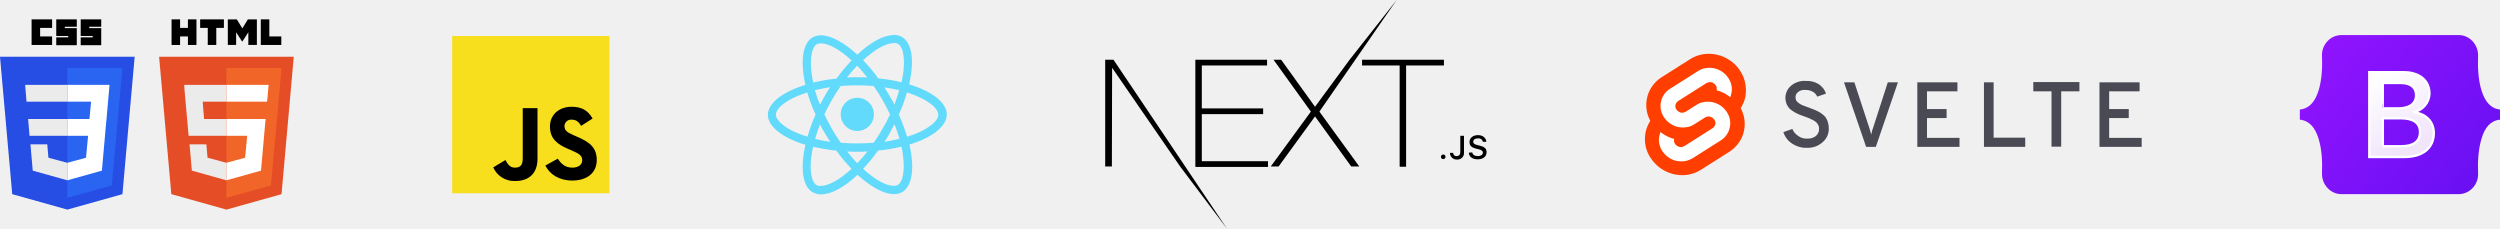
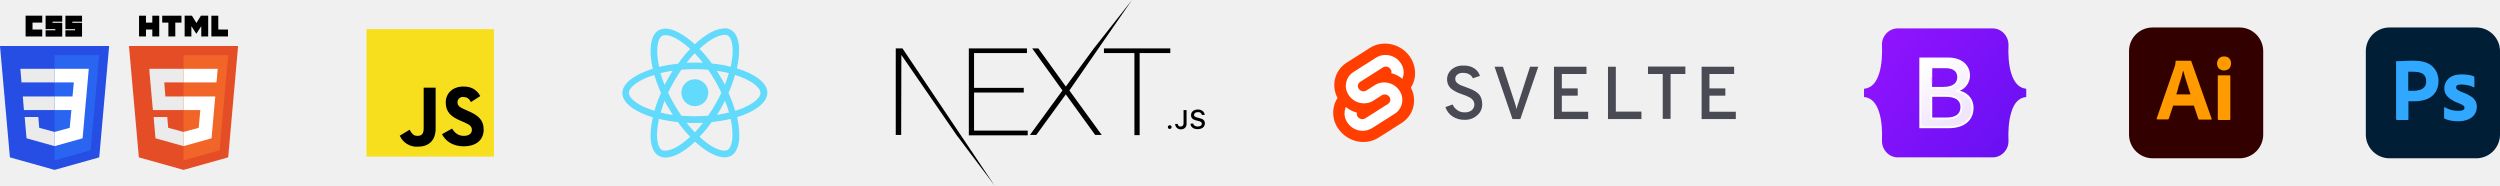
- <svg xmlns="http://www.w3.org/2000/svg" version="1.1" id="Layer_1" x="0px" y="0px" viewBox="0 0 1084.2 99.3" style="enable-background:new 0 0 1084.2 99.3;" xml:space="preserve">
+ <svg xmlns="http://www.w3.org/2000/svg" version="1.1" id="Layer_1" x="0px" y="0px" viewBox="0 0 1337.7 99.3" style="enable-background:new 0 0 1337.7 99.3;" xml:space="preserve">
  <style type="text/css">
	.st0{fill:#4A4A55;}
	.st1{fill:#FF3E00;}
	.st2{fill:#FFFFFF;}
	.st3{fill:#264DE4;}
	.st4{fill:#2965F1;}
	.st5{fill:#EBEBEB;}
	.st6{fill:#E44D26;}
	.st7{fill:#F16529;}
	.st8{fill:#F7DF1E;}
	.st9{display:none;}
	.st10{display:inline;fill:url(#SVGID_1_);}
	.st11{display:inline;fill:url(#SVGID_2_);}
	.st12{fill:#61DAFB;}
	.st13{fill:url(#SVGID_3_);}
	.st14{fill:url(#SVGID_4_);stroke:#FFFFFF;}
+ 	.st15{fill:#330000;}
+ 	.st16{fill:#FF9A00;}
+ 	.st17{fill:#001E36;}
+ 	.st18{fill:#31A8FF;}
</style>
  <g>
    <g>
-       <path class="st0" d="M783.6,64.1c-2.3,0.1-4.5-0.6-6.4-1.8c-1.8-1.2-3.1-2.9-3.8-5l3.9-1.4c0.5,1.3,1.4,2.3,2.6,3.1    c1.1,0.8,2.5,1.2,3.9,1.1c1.3,0.1,2.6-0.3,3.7-1.1c0.9-0.8,1.5-2,1.4-3.2c0-0.6-0.1-1.1-0.4-1.6c-0.2-0.4-0.5-0.9-0.9-1.2    c-0.4-0.4-0.9-0.7-1.5-1c-0.7-0.3-1.2-0.6-1.7-0.8c-0.4-0.2-1.1-0.4-1.9-0.7c-1.1-0.4-1.9-0.7-2.4-0.9c-0.7-0.3-1.4-0.7-2.1-1.1    c-0.7-0.4-1.4-0.9-2-1.5c-0.5-0.6-0.9-1.2-1.2-1.9c-1.1-2.8-0.4-5.9,1.9-7.9c1.8-1.5,4.2-2.3,6.5-2.1c2-0.1,4,0.4,5.7,1.5    c1.4,1,2.5,2.4,3,4l-3.8,1.3c-0.4-0.9-1-1.6-1.9-2.1c-1-0.6-2.1-0.8-3.3-0.8c-1.1-0.1-2.2,0.2-3.1,0.9c-0.8,0.6-1.2,1.5-1.1,2.5    c0,0.7,0.3,1.4,0.9,1.9c0.5,0.5,1.2,0.9,1.8,1.2c0.6,0.3,1.6,0.6,2.9,1.1c0.8,0.3,1.4,0.5,1.8,0.7c0.4,0.1,1,0.4,1.7,0.7    c0.6,0.3,1.2,0.6,1.7,0.9c0.5,0.4,1,0.7,1.4,1.1c0.5,0.4,0.9,0.9,1.2,1.5c0.3,0.6,0.6,1.2,0.7,1.8c0.2,0.7,0.3,1.5,0.3,2.3    c0.1,2.4-0.9,4.6-2.7,6.1C788.5,63.4,786.1,64.2,783.6,64.1z M809.3,63.7l-9.6-28h4.5l6.4,19.5c0.4,1.1,0.6,2.1,0.9,3.2    c0.2-1.1,0.5-2.2,0.9-3.2l6.3-19.5h4.4l-9.6,28L809.3,63.7z M831.5,63.7v-28h17.4v3.9h-13.2v7.7h8.5v3.9h-8.5v8.6h14.1v3.9    L831.5,63.7z M860.4,63.7v-28h4.2v24h13.7v4L860.4,63.7z M893.9,39.6v24h-4.2v-24h-7.9v-4h20v4L893.9,39.6z M910.5,63.7v-28h17.4    v3.9h-13.2v7.7h8.5v3.9h-8.5v8.6h14.1v3.9L910.5,63.7z" />
+       <path class="st0" d="M783.6,64.1c-2.3,0.1-4.5-0.6-6.4-1.8c-1.8-1.2-3.1-2.9-3.8-5l3.9-1.4c0.5,1.3,1.4,2.3,2.6,3.1    c1.1,0.8,2.5,1.2,3.9,1.1c1.3,0.1,2.6-0.3,3.7-1.1c0.9-0.8,1.5-2,1.4-3.2c0-0.6-0.1-1.1-0.4-1.6c-0.2-0.4-0.5-0.9-0.9-1.2    c-0.4-0.4-0.9-0.7-1.5-1c-0.7-0.3-1.2-0.6-1.7-0.8c-0.4-0.2-1.1-0.4-1.9-0.7c-1.1-0.4-1.9-0.7-2.4-0.9c-0.7-0.3-1.4-0.7-2.1-1.1    c-0.7-0.4-1.4-0.9-2-1.5c-0.5-0.6-0.9-1.2-1.2-1.9c-1.1-2.8-0.4-5.9,1.9-7.9c1.8-1.5,4.2-2.3,6.5-2.1c2-0.1,4,0.4,5.7,1.5    c1.4,1,2.5,2.4,3,4l-3.8,1.3c-0.4-0.9-1-1.6-1.9-2.1c-1-0.6-2.1-0.8-3.3-0.8c-1.1-0.1-2.2,0.2-3.1,0.9c-0.8,0.6-1.2,1.5-1.1,2.5    c0,0.7,0.3,1.4,0.9,1.9c0.5,0.5,1.2,0.9,1.8,1.2s1.6,0.6,2.9,1.1c0.8,0.3,1.4,0.5,1.8,0.7c0.4,0.1,1,0.4,1.7,0.7    c0.6,0.3,1.2,0.6,1.7,0.9c0.5,0.4,1,0.7,1.4,1.1c0.5,0.4,0.9,0.9,1.2,1.5s0.6,1.2,0.7,1.8c0.2,0.7,0.3,1.5,0.3,2.3    c0.1,2.4-0.9,4.6-2.7,6.1C788.5,63.4,786.1,64.2,783.6,64.1z M809.3,63.7l-9.6-28h4.5l6.4,19.5c0.4,1.1,0.6,2.1,0.9,3.2    c0.2-1.1,0.5-2.2,0.9-3.2l6.3-19.5h4.4l-9.6,28H809.3z M831.5,63.7v-28h17.4v3.9h-13.2v7.7h8.5v3.9h-8.5v8.6h14.1v3.9L831.5,63.7z     M860.4,63.7v-28h4.2v24h13.7v4H860.4z M893.9,39.6v24h-4.2v-24h-7.9v-4h20v4H893.9z M910.5,63.7v-28h17.4v3.9h-13.2v7.7h8.5v3.9    h-8.5v8.6h14.1v3.9L910.5,63.7z" />
      <g>
        <path class="st1" d="M754.4,30.3c-4.9-7-14.5-9.1-21.5-4.6l-12.3,7.8c-3.3,2.1-5.7,5.5-6.4,9.4c-0.6,3.2-0.1,6.6,1.5,9.5     c-1,1.6-1.8,3.4-2.1,5.3c-0.7,4,0.2,8.1,2.6,11.3c4.9,7,14.5,9.1,21.5,4.6l12.3-7.8c3.3-2.1,5.7-5.5,6.4-9.4     c0.6-3.2,0.1-6.6-1.5-9.5c1-1.6,1.8-3.4,2.1-5.3C757.6,37.6,756.7,33.6,754.4,30.3" />
-         <path class="st2" d="M731.6,69.7c-4,1-8.1-0.5-10.5-3.9c-1.4-2-2-4.4-1.5-6.8c0.1-0.4,0.2-0.8,0.3-1.1l0.2-0.7l0.6,0.5     c1.5,1.1,3.1,1.9,4.8,2.4l0.5,0.1l0,0.5c-0.1,0.6,0.1,1.3,0.5,1.8c0.7,1,2,1.5,3.1,1.2c0.3-0.1,0.5-0.2,0.8-0.3l12.3-7.8     c0.6-0.4,1-1,1.2-1.7c0.1-0.7,0-1.5-0.5-2.1c-0.7-1-2-1.5-3.1-1.2c-0.3,0.1-0.5,0.2-0.8,0.3l-4.7,3c-0.8,0.5-1.6,0.9-2.5,1.1     c-4,1-8.1-0.5-10.5-3.9c-1.4-2-2-4.4-1.5-6.8c0.4-2.3,1.8-4.4,3.8-5.7l12.3-7.8c0.8-0.5,1.6-0.9,2.5-1.1c4-1,8.1,0.5,10.5,3.9     c1.4,2,2,4.4,1.5,6.8c-0.1,0.4-0.2,0.8-0.3,1.1l-0.2,0.7l-0.6-0.5c-1.5-1.1-3.1-1.9-4.8-2.4l-0.5-0.1l0-0.5     c0.1-0.6-0.1-1.3-0.5-1.8c-0.7-1-2-1.5-3.1-1.2c-0.3,0.1-0.5,0.2-0.8,0.3l-12.3,7.8c-0.6,0.4-1,1-1.2,1.7c-0.1,0.7,0,1.5,0.5,2.1     c0.7,1,2,1.5,3.1,1.2c0.3-0.1,0.5-0.2,0.8-0.3l4.7-3c0.8-0.5,1.6-0.9,2.5-1.1c4-1,8.1,0.5,10.5,3.9c1.4,2,2,4.4,1.5,6.8     c-0.4,2.3-1.8,4.4-3.8,5.7l-12.3,7.8C733.4,69,732.5,69.4,731.6,69.7" />
+         <path class="st2" d="M731.6,69.7c-4,1-8.1-0.5-10.5-3.9c-1.4-2-2-4.4-1.5-6.8c0.1-0.4,0.2-0.8,0.3-1.1l0.2-0.7l0.6,0.5     c1.5,1.1,3.1,1.9,4.8,2.4l0.5,0.1v0.5c-0.1,0.6,0.1,1.3,0.5,1.8c0.7,1,2,1.5,3.1,1.2c0.3-0.1,0.5-0.2,0.8-0.3l12.3-7.8     c0.6-0.4,1-1,1.2-1.7c0.1-0.7,0-1.5-0.5-2.1c-0.7-1-2-1.5-3.1-1.2c-0.3,0.1-0.5,0.2-0.8,0.3l-4.7,3c-0.8,0.5-1.6,0.9-2.5,1.1     c-4,1-8.1-0.5-10.5-3.9c-1.4-2-2-4.4-1.5-6.8c0.4-2.3,1.8-4.4,3.8-5.7l12.3-7.8c0.8-0.5,1.6-0.9,2.5-1.1c4-1,8.1,0.5,10.5,3.9     c1.4,2,2,4.4,1.5,6.8c-0.1,0.4-0.2,0.8-0.3,1.1l-0.2,0.7l-0.6-0.5c-1.5-1.1-3.1-1.9-4.8-2.4l-0.5-0.1v-0.5     c0.1-0.6-0.1-1.3-0.5-1.8c-0.7-1-2-1.5-3.1-1.2c-0.3,0.1-0.5,0.2-0.8,0.3l-12.3,7.8c-0.6,0.4-1,1-1.2,1.7c-0.1,0.7,0,1.5,0.5,2.1     c0.7,1,2,1.5,3.1,1.2c0.3-0.1,0.5-0.2,0.8-0.3l4.7-3c0.8-0.5,1.6-0.9,2.5-1.1c4-1,8.1,0.5,10.5,3.9c1.4,2,2,4.4,1.5,6.8     c-0.4,2.3-1.8,4.4-3.8,5.7l-12.3,7.8C733.4,69,732.5,69.4,731.6,69.7" />
      </g>
    </g>
    <g>
      <g>
        <polygon class="st3" points="29.2,90.9 5.3,84.2 0,24.6 58.4,24.6 53.1,84.2    " />
        <polygon class="st4" points="48.5,80.4 53.1,29.5 29.2,29.5 29.2,85.8    " />
        <polygon class="st5" points="12.2,51.6 12.8,58.9 29.2,58.9 29.2,51.6    " />
        <polygon class="st5" points="10.9,36.8 11.5,44.1 29.2,44.1 29.2,36.8 29.2,36.8    " />
        <polygon class="st5" points="29.2,70.6 29.2,70.6 21,68.4 20.5,62.6 16.5,62.6 13.2,62.6 14.2,74 29.2,78.2 29.2,78.2    " />
-         <path d="M13.7,8.4h8.9v3.7h-5.2v3.7h5.2v3.7h-8.9V8.4z" />
-         <path d="M24.4,8.4h8.9v3.2h-5.2v0.6h5.2v7.4h-8.9v-3.4h5.2v-0.6h-5.2V8.4z" />
+         <path d="M13.7,8.4h8.9v3.7h-5.2v3.7h5.2v3.7h-8.9C13.7,19.5,13.7,8.4,13.7,8.4z" />
+         <path d="M24.4,8.4h8.9v3.2h-5.2v0.6h5.2v7.4h-8.9v-3.4h5.2v-0.6h-5.2C24.4,15.6,24.4,8.4,24.4,8.4z" />
        <path d="M35,8.4h8.9v3.2h-5.2v0.6h5.2v7.4H35v-3.4h5.2v-0.6H35V8.4z" />
        <polygon class="st2" points="46.2,51.6 47.5,36.8 29.2,36.8 29.2,44.1 39.5,44.1 38.8,51.6 29.2,51.6 29.2,58.9 38.2,58.9      37.3,68.4 29.2,70.6 29.2,78.2 44.2,74 44.3,72.8 46,53.6    " />
      </g>
      <g>
        <polygon class="st6" points="127.4,24.6 122.1,84.2 98.2,90.9 74.3,84.2 69,24.6    " />
        <polygon class="st7" points="98.2,85.8 117.5,80.4 122.1,29.5 98.2,29.5    " />
        <polygon class="st5" points="87.9,44.1 98.2,44.1 98.2,36.8 98.2,36.8 79.9,36.8 80,38.8 81.8,58.9 98.2,58.9 98.2,51.6      88.5,51.6    " />
        <polygon class="st5" points="89.5,62.6 85.5,62.6 82.2,62.6 83.2,74 98.2,78.2 98.2,78.2 98.2,70.6 98.2,70.6 90,68.4    " />
-         <path d="M74.4,8.4h3.7v3.7h3.4V8.4h3.7v11.1h-3.7v-3.7h-3.4v3.7h-3.7L74.4,8.4L74.4,8.4z" />
-         <path d="M90.1,12.1h-3.3V8.4h10.3v3.7h-3.3v7.4h-3.7L90.1,12.1L90.1,12.1z" />
-         <path d="M98.8,8.4h3.9l2.4,3.9l2.4-3.9h3.9v11.1h-3.7V14l-2.6,4H105l-2.6-4v5.5h-3.6C98.8,19.5,98.8,8.4,98.8,8.4z" />
+         <path d="M74.4,8.4h3.7v3.7h3.4V8.4h3.7v11.1h-3.7v-3.7h-3.4v3.7h-3.7V8.4L74.4,8.4z" />
+         <path d="M90.1,12.1h-3.3V8.4h10.3v3.7h-3.3v7.4h-3.7V12.1L90.1,12.1z" />
+         <path d="M98.8,8.4h3.9l2.4,3.9l2.4-3.9h3.9v11.1h-3.7V14l-2.6,4H105l-2.6-4v5.5h-3.6V8.4z" />
        <path d="M113.1,8.4h3.7v7.4h5.2v3.7h-8.9L113.1,8.4z" />
        <polygon class="st2" points="98.2,58.9 107.2,58.9 106.3,68.4 98.2,70.6 98.2,78.2 113.2,74 113.3,72.8 115,53.6 115.2,51.6      113.2,51.6 98.2,51.6    " />
        <polygon class="st2" points="98.2,44.1 98.2,44.1 115.8,44.1 115.8,44.1 115.8,44.1 116,42.5 116.3,38.8 116.5,36.8 98.2,36.8      98.2,41.3    " />
      </g>
    </g>
    <g>
      <rect x="196.1" y="15.6" class="st8" width="68.2" height="68.2" />
      <path d="M241.9,68.8c1.4,2.2,3.2,3.9,6.3,3.9c2.7,0,4.3-1.3,4.3-3.2c0-2.2-1.7-3-4.7-4.3l-1.6-0.7c-4.6-2-7.7-4.4-7.7-9.7    c0-4.8,3.7-8.5,9.4-8.5c4.1,0,7,1.4,9.1,5.1l-5,3.2c-1.1-2-2.3-2.7-4.1-2.7c-1.5-0.2-2.9,1-3.1,2.5c0,0.1,0,0.2,0,0.3    c0,1.9,1.2,2.7,3.9,3.9l1.6,0.7c5.4,2.3,8.5,4.7,8.5,10.1c0,5.8-4.5,8.9-10.6,8.9c-5.9,0-9.8-2.8-11.7-6.5L241.9,68.8z     M219.2,69.4c1,1.8,1.9,3.3,4.1,3.3c2.1,0,3.4-0.8,3.4-4V46.9h6.4v21.9c0,6.6-3.9,9.7-9.6,9.7c-4.1,0.2-7.9-2.1-9.6-5.9    L219.2,69.4z" />
    </g>
    <g>
      <g>
-         <path d="M518.3,25.9h31.2v2.5h-28.3v18.6h26.6v2.5h-26.6v20.4h28.7v2.5h-31.5V25.9z M552.3,25.9h3.3l14.7,20.4l15-20.4L605.7,0     l-33.5,48.4l17.3,23.8H586l-15.7-21.7l-15.8,21.7h-3.4l17.4-23.8L552.3,25.9z M590.7,28.4v-2.5h35.5v2.5h-16.4v43.9H607V28.4     H590.7z" />
+         <path d="M518.3,25.9h31.2v2.5h-28.3V47h26.6v2.5h-26.6v20.4h28.7v2.5h-31.5V25.9H518.3z M552.3,25.9h3.3l14.7,20.4l15-20.4     L605.7,0l-33.5,48.4l17.3,23.8H586l-15.7-21.7l-15.8,21.7h-3.4l17.4-23.8L552.3,25.9z M590.7,28.4v-2.5h35.5v2.5h-16.4v43.9H607     V28.4H590.7z" />
        <polygon points="479.3,25.9 482.9,25.9 532.2,99.3 511.8,72.2 482.3,29.4 482.2,72.2 479.3,72.2    " />
      </g>
-       <path d="M625.9,69c0.6,0,1-0.5,1-1c0-0.6-0.5-1-1-1c-0.6,0-1,0.5-1,1c0,0,0,0,0,0C624.9,68.6,625.3,69,625.9,69    C625.9,69,625.9,69,625.9,69z M628.8,66.3c0,1.5,1.2,2.8,2.7,2.9c0.1,0,0.2,0,0.3,0c1.6,0.1,3-1,3.1-2.6c0-0.2,0-0.4,0-0.6v-7.1    h-1.6V66c0,1.1-0.6,1.7-1.6,1.7c-0.8,0.1-1.4-0.5-1.5-1.3c0,0,0-0.1,0-0.1L628.8,66.3z M637,66.2c0.1,1.8,1.6,2.9,3.8,2.9    c2.4,0,3.9-1.2,3.9-3.1c0-1.5-0.8-2.3-2.9-2.8l-1.1-0.3c-1.3-0.3-1.8-0.7-1.8-1.4c0-0.9,0.8-1.5,2.1-1.5c1-0.1,1.9,0.5,2.1,1.5    h1.5c-0.1-1.7-1.6-2.9-3.6-2.9c-2.2,0-3.7,1.2-3.7,3c0,1.5,0.8,2.3,2.6,2.8l1.3,0.3c1.3,0.3,1.9,0.8,1.9,1.5    c0,0.9-0.9,1.5-2.2,1.5c-1.3,0-2.3-0.6-2.4-1.6L637,66.2z" />
+       <path d="M625.9,69c0.6,0,1-0.5,1-1c0-0.6-0.5-1-1-1c-0.6,0-1,0.5-1,1l0,0C624.9,68.6,625.3,69,625.9,69L625.9,69z M628.8,66.3    c0,1.5,1.2,2.8,2.7,2.9c0.1,0,0.2,0,0.3,0c1.6,0.1,3-1,3.1-2.6c0-0.2,0-0.4,0-0.6v-7.1h-1.6V66c0,1.1-0.6,1.7-1.6,1.7    c-0.8,0.1-1.4-0.5-1.5-1.3v-0.1L628.8,66.3z M637,66.2c0.1,1.8,1.6,2.9,3.8,2.9c2.4,0,3.9-1.2,3.9-3.1c0-1.5-0.8-2.3-2.9-2.8    l-1.1-0.3c-1.3-0.3-1.8-0.7-1.8-1.4c0-0.9,0.8-1.5,2.1-1.5c1-0.1,1.9,0.5,2.1,1.5h1.5c-0.1-1.7-1.6-2.9-3.6-2.9    c-2.2,0-3.7,1.2-3.7,3c0,1.5,0.8,2.3,2.6,2.8l1.3,0.3c1.3,0.3,1.9,0.8,1.9,1.5c0,0.9-0.9,1.5-2.2,1.5s-2.3-0.6-2.4-1.6L637,66.2z" />
    </g>
    <g class="st9">
-       <linearGradient id="SVGID_1_" gradientUnits="userSpaceOnUse" x1="997.438" y1="52.263" x2="1046.395" y2="52.263" gradientTransform="matrix(1 0 0 -1 0 102)">
+       <linearGradient id="SVGID_1_" gradientUnits="userSpaceOnUse" x1="997.4" y1="1947.75" x2="1046.4" y2="1947.75" gradientTransform="matrix(1 0 0 1 0 -1898)">
        <stop offset="0" style="stop-color:#FF593D" />
        <stop offset="1" style="stop-color:#FF7751" />
      </linearGradient>
-       <path class="st10" d="M1021.9,25.1h-24.5v49.3h24.5c12.2,0,24.5-11,24.5-24.6S1034.2,25.1,1021.9,25.1z M1021.9,60.9    c-6.2,0-11.2-5-11.2-11.2s5-11.2,11.2-11.2c6.2,0,11.2,5,11.2,11.2C1033.1,55.9,1028.1,60.9,1021.9,60.9L1021.9,60.9z" />
-       <linearGradient id="SVGID_2_" gradientUnits="userSpaceOnUse" x1="1058.273" y1="52.362" x2="1160" y2="52.362" gradientTransform="matrix(1 0 0 -1 0 102)">
+       <path class="st10" d="M1021.9,25.1h-24.5v49.3h24.5c12.2,0,24.5-11,24.5-24.6S1034.2,25.1,1021.9,25.1z M1021.9,60.9    c-6.2,0-11.2-5-11.2-11.2s5-11.2,11.2-11.2c6.2,0,11.2,5,11.2,11.2S1028.1,60.9,1021.9,60.9L1021.9,60.9z" />
+       <linearGradient id="SVGID_2_" gradientUnits="userSpaceOnUse" x1="1058.2" y1="1947.65" x2="1160" y2="1947.65" gradientTransform="matrix(1 0 0 1 0 -1898)">
        <stop offset="0" style="stop-color:#FF593D" />
        <stop offset="1" style="stop-color:#FF7751" />
      </linearGradient>
-       <path class="st11" d="M1071.5,25.1c7.4,0,11.1,4.5,11.1,10.6v5.5c0,6.1-3.8,10.6-11.1,10.6h-11.7V25.1H1071.5z M1076.1,35.7    c0-3.4-1.8-5.2-5.8-5.2h-4v16h4c4,0,5.8-1.8,5.8-5.2V35.7z M1103,46.9h-9.7l-1.5,5h-6.6l9.5-26.7h6.7l9.5,26.7h-6.6L1103,46.9z     M1094.9,41.6h6.5l-3.2-10.6L1094.9,41.6z M1131.8,25.1v5.5h-7.2v21.2h-6.6V30.6h-7.2v-5.5L1131.8,25.1z M1147.7,52.4    c-8.1,0-12.3-5.2-12.3-12.2v-3.4c0-7,4.2-12.2,12.3-12.2s12.3,5.2,12.3,12.2v3.4C1160,47.2,1155.8,52.4,1147.7,52.4z M1147.7,30    c-3.8,0-5.7,2.6-5.7,6.4v4.1c0,3.8,1.9,6.4,5.7,6.4s5.7-2.6,5.7-6.4v-4.1C1153.4,32.6,1151.6,30,1147.7,30L1147.7,30z     M1065.7,71.4c1.6,0.1,3.1-1.1,3.2-2.7c0-0.1,0-0.2,0-0.3h3.7c0,3.4-2.6,6.3-6.9,6.3c-5,0-7.5-3.2-7.5-7.4v-2.1    c0-4.2,2.4-7.4,7.5-7.4c4.3,0,6.8,2.9,6.9,6.3h-3.7c0-1.7-1.3-3-3-3l0,0c-0.1,0-0.2,0-0.3,0c-2.4,0-3.4,1.6-3.4,3.9v2.5    C1062.3,69.8,1063.3,71.4,1065.7,71.4z M1088.7,58.1h3.7v16.3h-3.8v-8.6l-2.6,5h-3.2l-2.5-5v8.6h-3.8V58.1h3.7l4.3,8.9    L1088.7,58.1z M1102.9,74.7c-3.9,0-6.5-1.9-6.5-5.1v-0.4h3.8v0.3c0,1.4,0.9,2.2,2.7,2.2c1.7,0,2.7-0.7,2.7-1.9    c0.1-0.7-0.4-1.3-1.1-1.4l-4.1-1c-2.5-0.6-3.8-1.7-3.8-4.4c0-3.2,2.3-5.1,6.2-5.1c3.7,0,6,2,6,5v0.4h-3.7v-0.3c0-1.1-0.6-2-2.3-2    c-1.4,0-2.3,0.5-2.3,1.7c-0.1,0.6,0.4,1.2,1,1.3l4.3,1.2c2.6,0.7,3.7,2.1,3.7,4.4C1109.6,72.6,1106.7,74.7,1102.9,74.7z" />
+       <path class="st11" d="M1071.5,25.1c7.4,0,11.1,4.5,11.1,10.6v5.5c0,6.1-3.8,10.6-11.1,10.6h-11.7V25.1H1071.5z M1076.1,35.7    c0-3.4-1.8-5.2-5.8-5.2h-4v16h4c4,0,5.8-1.8,5.8-5.2V35.7z M1103,46.9h-9.7l-1.5,5h-6.6l9.5-26.7h6.7l9.5,26.7h-6.6L1103,46.9z     M1094.9,41.6h6.5l-3.2-10.6L1094.9,41.6z M1131.8,25.1v5.5h-7.2v21.2h-6.6V30.6h-7.2v-5.5H1131.8z M1147.7,52.4    c-8.1,0-12.3-5.2-12.3-12.2v-3.4c0-7,4.2-12.2,12.3-12.2s12.3,5.2,12.3,12.2v3.4C1160,47.2,1155.8,52.4,1147.7,52.4z M1147.7,30    c-3.8,0-5.7,2.6-5.7,6.4v4.1c0,3.8,1.9,6.4,5.7,6.4s5.7-2.6,5.7-6.4v-4.1C1153.4,32.6,1151.6,30,1147.7,30L1147.7,30z     M1065.7,71.4c1.6,0.1,3.1-1.1,3.2-2.7c0-0.1,0-0.2,0-0.3h3.7c0,3.4-2.6,6.3-6.9,6.3c-5,0-7.5-3.2-7.5-7.4v-2.1    c0-4.2,2.4-7.4,7.5-7.4c4.3,0,6.8,2.9,6.9,6.3h-3.7c0-1.7-1.3-3-3-3l0,0c-0.1,0-0.2,0-0.3,0c-2.4,0-3.4,1.6-3.4,3.9v2.5    C1062.3,69.8,1063.3,71.4,1065.7,71.4z M1088.7,58.1h3.7v16.3h-3.8v-8.6l-2.6,5h-3.2l-2.5-5v8.6h-3.8V58.1h3.7l4.3,8.9    L1088.7,58.1z M1102.9,74.7c-3.9,0-6.5-1.9-6.5-5.1v-0.4h3.8v0.3c0,1.4,0.9,2.2,2.7,2.2c1.7,0,2.7-0.7,2.7-1.9    c0.1-0.7-0.4-1.3-1.1-1.4l-4.1-1c-2.5-0.6-3.8-1.7-3.8-4.4c0-3.2,2.3-5.1,6.2-5.1c3.7,0,6,2,6,5v0.4h-3.7V63c0-1.1-0.6-2-2.3-2    c-1.4,0-2.3,0.5-2.3,1.7c-0.1,0.6,0.4,1.2,1,1.3l4.3,1.2c2.6,0.7,3.7,2.1,3.7,4.4C1109.6,72.6,1106.7,74.7,1102.9,74.7z" />
    </g>
    <g>
-       <path class="st12" d="M410.6,49.6c0-5.1-6.4-10-16.3-13c2.3-10.1,1.3-18.1-3.2-20.6c-1.1-0.6-2.3-0.9-3.5-0.9v3.5    c0.6,0,1.2,0.1,1.8,0.4c2.2,1.2,3.1,5.9,2.4,12c-0.2,1.5-0.5,3.1-0.8,4.7c-3.3-0.8-6.7-1.4-10.1-1.7c-2-2.8-4.2-5.4-6.6-7.9    c5.2-4.8,10-7.4,13.3-7.4v-3.5l0,0c-4.4,0-10.1,3.1-15.8,8.5c-5.8-5.3-11.5-8.4-15.8-8.4v3.5c3.3,0,8.1,2.6,13.3,7.4    c-2.4,2.5-4.5,5.1-6.5,7.9c-3.4,0.3-6.8,0.9-10.1,1.7c-0.4-1.6-0.6-3.1-0.8-4.6c-0.7-6,0.2-10.7,2.3-12c0.6-0.3,1.2-0.4,1.8-0.4    v-3.5l0,0c-1.2,0-2.5,0.3-3.6,0.9c-4.4,2.6-5.4,10.6-3.1,20.6c-9.8,3-16.3,7.9-16.3,13c0,5.1,6.4,10,16.3,13    c-2.3,10.1-1.3,18.1,3.2,20.6c1.1,0.6,2.3,0.9,3.6,0.9c4.4,0,10.1-3.1,15.8-8.5c5.8,5.3,11.5,8.4,15.8,8.4c1.2,0,2.5-0.3,3.6-0.9    c4.4-2.6,5.4-10.6,3.1-20.6C404.2,59.7,410.6,54.8,410.6,49.6z M390,39.1c-0.6,2-1.3,4.1-2.1,6.3c-0.6-1.3-1.3-2.5-2.1-3.8    c-0.7-1.3-1.5-2.5-2.3-3.7C385.7,38.2,387.9,38.6,390,39.1z M382.7,55.9c-1.2,2.1-2.5,4.2-3.8,6c-2.4,0.2-4.7,0.3-7.2,0.3    c-2.4,0-4.8-0.1-7.1-0.3c-1.3-1.9-2.6-3.9-3.8-6c-1.2-2.1-2.3-4.2-3.3-6.3c1-2.1,2.1-4.2,3.3-6.3c1.2-2.1,2.5-4.2,3.8-6    c2.4-0.2,4.7-0.3,7.2-0.3c2.4,0,4.8,0.1,7.1,0.3c1.3,1.9,2.6,3.9,3.8,6c1.2,2.1,2.3,4.2,3.3,6.3C385,51.8,383.9,53.9,382.7,55.9z     M387.9,53.9c0.9,2.1,1.6,4.2,2.2,6.3c-2.1,0.5-4.3,0.9-6.5,1.3c0.8-1.2,1.6-2.5,2.3-3.8C386.5,56.4,387.2,55.2,387.9,53.9    L387.9,53.9z M371.8,70.8c-1.6-1.6-3-3.3-4.4-5.1c1.4,0.1,2.9,0.1,4.4,0.1c1.5,0,3,0,4.4-0.1C374.8,67.5,373.3,69.2,371.8,70.8    L371.8,70.8z M360,61.5c-2.2-0.3-4.4-0.7-6.5-1.3c0.6-2,1.3-4.1,2.1-6.3c0.6,1.3,1.3,2.5,2.1,3.8S359.3,60.3,360,61.5z     M371.7,28.5c1.6,1.6,3,3.3,4.4,5.1c-1.4-0.1-2.9-0.1-4.4-0.1c-1.5,0-3,0-4.4,0.1C368.7,31.8,370.2,30.1,371.7,28.5z M360,37.8    c-0.8,1.2-1.6,2.5-2.3,3.8c-0.7,1.3-1.4,2.5-2.1,3.8c-0.9-2.1-1.6-4.2-2.2-6.3C355.6,38.6,357.7,38.2,360,37.8L360,37.8z     M345.7,57.7c-5.6-2.4-9.2-5.5-9.2-8c0-2.5,3.6-5.6,9.2-8c1.4-0.6,2.8-1.1,4.4-1.6c1,3.3,2.2,6.5,3.6,9.6    c-1.4,3.1-2.6,6.3-3.5,9.6C348.6,58.8,347.1,58.2,345.7,57.7L345.7,57.7z M354.2,80.3c-2.2-1.2-3.1-5.9-2.4-12    c0.2-1.5,0.5-3.1,0.8-4.7c3.3,0.8,6.7,1.4,10.1,1.7c2,2.8,4.2,5.4,6.6,7.9c-5.2,4.8-10,7.4-13.3,7.4    C355.4,80.7,354.8,80.6,354.2,80.3L354.2,80.3z M391.7,68.2c0.7,6-0.2,10.7-2.3,12c-0.6,0.3-1.2,0.4-1.8,0.4    c-3.3,0-8.1-2.6-13.3-7.4c2.4-2.5,4.5-5.1,6.5-7.9c3.4-0.3,6.8-0.9,10.1-1.7C391.3,65.1,391.6,66.7,391.7,68.2L391.7,68.2z     M397.8,57.7c-1.4,0.6-2.8,1.1-4.4,1.6c-1-3.3-2.2-6.5-3.6-9.6c1.4-3.1,2.6-6.3,3.5-9.6c1.6,0.5,3.1,1,4.4,1.6    c5.6,2.4,9.2,5.5,9.2,8C407.1,52.1,403.4,55.3,397.8,57.7L397.8,57.7z" />
+       <path class="st12" d="M410.6,49.6c0-5.1-6.4-10-16.3-13c2.3-10.1,1.3-18.1-3.2-20.6c-1.1-0.6-2.3-0.9-3.5-0.9v3.5    c0.6,0,1.2,0.1,1.8,0.4c2.2,1.2,3.1,5.9,2.4,12c-0.2,1.5-0.5,3.1-0.8,4.7c-3.3-0.8-6.7-1.4-10.1-1.7c-2-2.8-4.2-5.4-6.6-7.9    c5.2-4.8,10-7.4,13.3-7.4v-3.5l0,0c-4.4,0-10.1,3.1-15.8,8.5c-5.8-5.3-11.5-8.4-15.8-8.4v3.5c3.3,0,8.1,2.6,13.3,7.4    c-2.4,2.5-4.5,5.1-6.5,7.9c-3.4,0.3-6.8,0.9-10.1,1.7c-0.4-1.6-0.6-3.1-0.8-4.6c-0.7-6,0.2-10.7,2.3-12c0.6-0.3,1.2-0.4,1.8-0.4    v-3.5l0,0c-1.2,0-2.5,0.3-3.6,0.9c-4.4,2.6-5.4,10.6-3.1,20.6c-9.8,3-16.3,7.9-16.3,13s6.4,10,16.3,13    c-2.3,10.1-1.3,18.1,3.2,20.6c1.1,0.6,2.3,0.9,3.6,0.9c4.4,0,10.1-3.1,15.8-8.5c5.8,5.3,11.5,8.4,15.8,8.4c1.2,0,2.5-0.3,3.6-0.9    c4.4-2.6,5.4-10.6,3.1-20.6C404.2,59.7,410.6,54.8,410.6,49.6z M390,39.1c-0.6,2-1.3,4.1-2.1,6.3c-0.6-1.3-1.3-2.5-2.1-3.8    c-0.7-1.3-1.5-2.5-2.3-3.7C385.7,38.2,387.9,38.6,390,39.1z M382.7,55.9c-1.2,2.1-2.5,4.2-3.8,6c-2.4,0.2-4.7,0.3-7.2,0.3    c-2.4,0-4.8-0.1-7.1-0.3c-1.3-1.9-2.6-3.9-3.8-6c-1.2-2.1-2.3-4.2-3.3-6.3c1-2.1,2.1-4.2,3.3-6.3c1.2-2.1,2.5-4.2,3.8-6    c2.4-0.2,4.7-0.3,7.2-0.3c2.4,0,4.8,0.1,7.1,0.3c1.3,1.9,2.6,3.9,3.8,6c1.2,2.1,2.3,4.2,3.3,6.3C385,51.8,383.9,53.9,382.7,55.9z     M387.9,53.9c0.9,2.1,1.6,4.2,2.2,6.3c-2.1,0.5-4.3,0.9-6.5,1.3c0.8-1.2,1.6-2.5,2.3-3.8C386.5,56.4,387.2,55.2,387.9,53.9    L387.9,53.9z M371.8,70.8c-1.6-1.6-3-3.3-4.4-5.1c1.4,0.1,2.9,0.1,4.4,0.1s3,0,4.4-0.1C374.8,67.5,373.3,69.2,371.8,70.8    L371.8,70.8z M360,61.5c-2.2-0.3-4.4-0.7-6.5-1.3c0.6-2,1.3-4.1,2.1-6.3c0.6,1.3,1.3,2.5,2.1,3.8S359.3,60.3,360,61.5z     M371.7,28.5c1.6,1.6,3,3.3,4.4,5.1c-1.4-0.1-2.9-0.1-4.4-0.1s-3,0-4.4,0.1C368.7,31.8,370.2,30.1,371.7,28.5z M360,37.8    c-0.8,1.2-1.6,2.5-2.3,3.8c-0.7,1.3-1.4,2.5-2.1,3.8c-0.9-2.1-1.6-4.2-2.2-6.3C355.6,38.6,357.7,38.2,360,37.8L360,37.8z     M345.7,57.7c-5.6-2.4-9.2-5.5-9.2-8s3.6-5.6,9.2-8c1.4-0.6,2.8-1.1,4.4-1.6c1,3.3,2.2,6.5,3.6,9.6c-1.4,3.1-2.6,6.3-3.5,9.6    C348.6,58.8,347.1,58.2,345.7,57.7L345.7,57.7z M354.2,80.3c-2.2-1.2-3.1-5.9-2.4-12c0.2-1.5,0.5-3.1,0.8-4.7    c3.3,0.8,6.7,1.4,10.1,1.7c2,2.8,4.2,5.4,6.6,7.9c-5.2,4.8-10,7.4-13.3,7.4C355.4,80.7,354.8,80.6,354.2,80.3L354.2,80.3z     M391.7,68.2c0.7,6-0.2,10.7-2.3,12c-0.6,0.3-1.2,0.4-1.8,0.4c-3.3,0-8.1-2.6-13.3-7.4c2.4-2.5,4.5-5.1,6.5-7.9    c3.4-0.3,6.8-0.9,10.1-1.7C391.3,65.1,391.6,66.7,391.7,68.2L391.7,68.2z M397.8,57.7c-1.4,0.6-2.8,1.1-4.4,1.6    c-1-3.3-2.2-6.5-3.6-9.6c1.4-3.1,2.6-6.3,3.5-9.6c1.6,0.5,3.1,1,4.4,1.6c5.6,2.4,9.2,5.5,9.2,8C407.1,52.1,403.4,55.3,397.8,57.7    L397.8,57.7z" />
      <circle class="st12" cx="371.8" cy="49.6" r="7.2" />
    </g>
  </g>
  <g>
-     <linearGradient id="SVGID_3_" gradientUnits="userSpaceOnUse" x1="1276.176" y1="-154.226" x2="1352.01" y2="-214.424" gradientTransform="matrix(1 0 0 -1 -270 -132)">
+     <linearGradient id="SVGID_3_" gradientUnits="userSpaceOnUse" x1="1276.2" y1="2154.195" x2="1352.035" y2="2214.393" gradientTransform="matrix(1 0 0 1 -270 -2132)">
      <stop offset="0" style="stop-color:#9013FE" />
      <stop offset="1" style="stop-color:#6610F2" />
    </linearGradient>
    <path class="st13" d="M1007,24.2c-0.2-4.7,3.5-9,8.5-9h50.7c5,0,8.6,4.3,8.5,9c-0.2,4.5,0,10.4,1.5,15.1c1.5,4.8,4,7.8,8,8.2v4.4   c-4.1,0.4-6.6,3.4-8,8.2c-1.5,4.8-1.7,10.6-1.5,15.1c0.2,4.7-3.5,9-8.5,9h-50.7c-5,0-8.6-4.3-8.5-9c0.2-4.5,0-10.4-1.5-15.1   c-1.5-4.8-4-7.8-8.1-8.2v-4.4c4.1-0.4,6.6-3.4,8.1-8.2C1007,34.6,1007.2,28.7,1007,24.2z" />
-     <linearGradient id="SVGID_4_" gradientUnits="userSpaceOnUse" x1="1299.498" y1="-166.197" x2="1316.449" y2="-194.865" gradientTransform="matrix(1 0 0 -1 -270 -132)">
+     <linearGradient id="SVGID_4_" gradientUnits="userSpaceOnUse" x1="1299.437" y1="2166.233" x2="1316.388" y2="2194.901" gradientTransform="matrix(1 0 0 1 -270 -2132)">
      <stop offset="0" style="stop-color:#FFFFFF" />
      <stop offset="1" style="stop-color:#F1E5FC" />
    </linearGradient>
-     <path class="st14" d="M1042.7,68.1c8,0,12.8-3.9,12.8-10.4c0-4.9-3.4-8.4-8.6-9v-0.2c3.8-0.6,6.7-4.1,6.7-8c0-5.6-4.4-9.2-11.1-9.2   h-15v36.8H1042.7z M1033.4,36h7.8c4.2,0,6.6,1.9,6.6,5.3c0,3.6-2.8,5.7-7.9,5.7h-6.6C1033.4,47,1033.4,36,1033.4,36z M1033.4,63.5   V51.3h7.7c5.5,0,8.4,2,8.4,6c0,4-2.8,6.1-8.1,6.1H1033.4z" />
+     <path class="st14" d="M1042.7,68.1c8,0,12.8-3.9,12.8-10.4c0-4.9-3.4-8.4-8.6-9v-0.2c3.8-0.6,6.7-4.1,6.7-8c0-5.6-4.4-9.2-11.1-9.2   h-15v36.8C1027.5,68.1,1042.7,68.1,1042.7,68.1z M1033.4,36h7.8c4.2,0,6.6,1.9,6.6,5.3c0,3.6-2.8,5.7-7.9,5.7h-6.6   C1033.4,47,1033.4,36,1033.4,36z M1033.4,63.5V51.3h7.7c5.5,0,8.4,2,8.4,6s-2.8,6.1-8.1,6.1h-8V63.5z" />
+   </g>
+   <g id="vlpa">
+     <g id="vlpb">
+       <g id="vlpc">
+         <g id="vlpd">
+           <path class="st15" d="M1151.9,14.7h46.4c7,0,12.7,5.7,12.7,12.7v44.6c0,7-5.7,12.7-12.7,12.7h-46.4c-7,0-12.7-5.7-12.7-12.7      V27.4C1139.2,20.3,1144.8,14.7,1151.9,14.7z" />
+         </g>
+       </g>
+     </g>
+     <g id="vlpe">
+       <g id="vlpf">
+         <path class="st16" d="M1173.9,56.5h-11.1l-2.3,7c-0.1,0.3-0.3,0.4-0.6,0.4h-5.6c-0.3,0-0.4-0.2-0.3-0.5l9.6-27.7     c0.1-0.3,0.2-0.6,0.3-1c0.1-0.6,0.2-1.3,0.2-1.9c0-0.1,0.1-0.3,0.2-0.3h0.1h7.7c0.2,0,0.4,0.1,0.4,0.2l10.9,30.8     c0.1,0.3,0,0.5-0.3,0.5h-6.3c-0.2,0-0.4-0.1-0.5-0.3L1173.9,56.5L1173.9,56.5z M1164.5,50.5h7.6c-0.2-0.6-0.4-1.4-0.7-2.2     c-0.3-0.8-0.5-1.7-0.8-2.6c-0.3-0.9-0.6-1.8-0.9-2.8c-0.3-0.9-0.6-1.8-0.8-2.7c-0.2-0.8-0.4-1.6-0.7-2.3h-0.1     c-0.3,1.3-0.6,2.6-1,3.9c-0.4,1.4-0.9,2.9-1.4,4.4C1165.4,47.8,1164.9,49.2,1164.5,50.5z" />
+         <path class="st16" d="M1190,37.7c-1,0-1.9-0.4-2.7-1c-0.7-0.7-1-1.7-1-2.8c0-1,0.4-2,1.1-2.7c0.7-0.7,1.7-1,2.7-1     c1.2,0,2.1,0.4,2.7,1c0.7,0.7,1,1.7,1,2.7c0,1-0.3,2-1,2.8C1192,37.4,1191,37.7,1190,37.7L1190,37.7z M1186.7,63.7v-23     c0-0.3,0.1-0.4,0.4-0.4h5.9c0.3,0,0.4,0.1,0.4,0.4v23c0,0.3-0.1,0.5-0.4,0.5h-5.9C1186.8,64.1,1186.7,63.9,1186.7,63.7z" />
+       </g>
+     </g>
+   </g>
+   <g id="Layer_2_1_">
+     <g id="Surfaces">
+       <g id="Photo_Surface">
+         <g id="Outline_no_shadow">
+           <path class="st17" d="M1278.6,14.7h46.4c7,0,12.7,5.7,12.7,12.7v44.6c0,7-5.7,12.7-12.7,12.7h-46.4c-7,0-12.7-5.7-12.7-12.7      V27.4C1265.9,20.3,1271.6,14.7,1278.6,14.7z" />
+         </g>
+       </g>
+     </g>
+     <g id="Outlined_Mnemonics_Logos">
+       <g id="Ps">
+         <path class="st18" d="M1282.1,63.7V33c0-0.2,0.1-0.3,0.3-0.3c0.5,0,1,0,1.7,0c0.7,0,1.5,0,2.3-0.1s1.7,0,2.6-0.1s1.8,0,2.7,0     c2.5,0,4.5,0.3,6.2,0.9c1.5,0.5,2.9,1.3,4,2.5c1,1,1.7,2.1,2.2,3.4c0.4,1.3,0.7,2.5,0.7,3.9c0,2.6-0.6,4.7-1.8,6.4     c-1.2,1.7-2.9,2.9-4.8,3.6c-2,0.7-4.3,1-6.7,1c-0.7,0-1.2,0-1.5,0c-0.3,0-0.7,0-1.3,0v9.6c0,0.2-0.1,0.4-0.3,0.4c0,0-0.1,0-0.1,0     h-5.7C1282.2,64.1,1282.1,64,1282.1,63.7z M1288.6,38.4v10.1c0.4,0,0.8,0.1,1.2,0.1h1.6c1.2,0,2.3-0.2,3.4-0.5     c1-0.3,1.8-0.8,2.5-1.6c0.6-0.7,0.9-1.8,0.9-3.1c0-0.9-0.2-1.9-0.7-2.7c-0.5-0.8-1.2-1.4-2.1-1.7c-1.1-0.4-2.3-0.6-3.5-0.6     c-0.8,0-1.5,0-2,0C1289.2,38.3,1288.8,38.4,1288.6,38.4L1288.6,38.4z" />
+         <path class="st18" d="M1323.4,46.6c-0.9-0.5-1.9-0.8-2.9-1c-1.1-0.2-2.2-0.4-3.4-0.4c-0.6,0-1.2,0.1-1.8,0.2     c-0.4,0.1-0.7,0.3-0.9,0.6c-0.1,0.2-0.2,0.5-0.2,0.8c0,0.3,0.1,0.5,0.3,0.8c0.3,0.3,0.6,0.6,1,0.8c0.7,0.4,1.4,0.7,2.1,1     c1.6,0.5,3.2,1.3,4.6,2.2c1,0.6,1.8,1.5,2.4,2.5c0.5,1,0.7,2,0.7,3.1c0,1.4-0.4,2.8-1.2,4c-0.8,1.2-2,2.1-3.4,2.7     c-1.5,0.6-3.3,1-5.4,1c-1.4,0-2.7-0.1-4.1-0.4c-1-0.2-2.1-0.5-3.1-1c-0.2-0.1-0.4-0.3-0.3-0.6v-5.2c0-0.1,0-0.2,0.1-0.3     c0.1-0.1,0.2,0,0.3,0c1.2,0.7,2.4,1.2,3.7,1.5c1.1,0.3,2.3,0.4,3.5,0.4c1.1,0,1.9-0.1,2.5-0.4c0.5-0.2,0.8-0.7,0.8-1.3     c0-0.4-0.2-0.8-0.7-1.2c-0.5-0.4-1.5-0.8-2.9-1.4c-1.5-0.5-2.9-1.3-4.2-2.2c-0.9-0.7-1.7-1.5-2.3-2.5c-0.5-1-0.7-2-0.7-3.1     c0-1.3,0.4-2.5,1-3.6c0.7-1.2,1.9-2.2,3.1-2.8c1.4-0.7,3.2-1,5.3-1c1.2,0,2.5,0.1,3.7,0.3c0.9,0.1,1.8,0.4,2.6,0.7     c0.1,0,0.2,0.1,0.3,0.3c0,0.1,0.1,0.2,0.1,0.4v4.9c0,0.1-0.1,0.2-0.1,0.3C1323.6,46.7,1323.5,46.7,1323.4,46.6z" />
+       </g>
+     </g>
  </g>
</svg>
